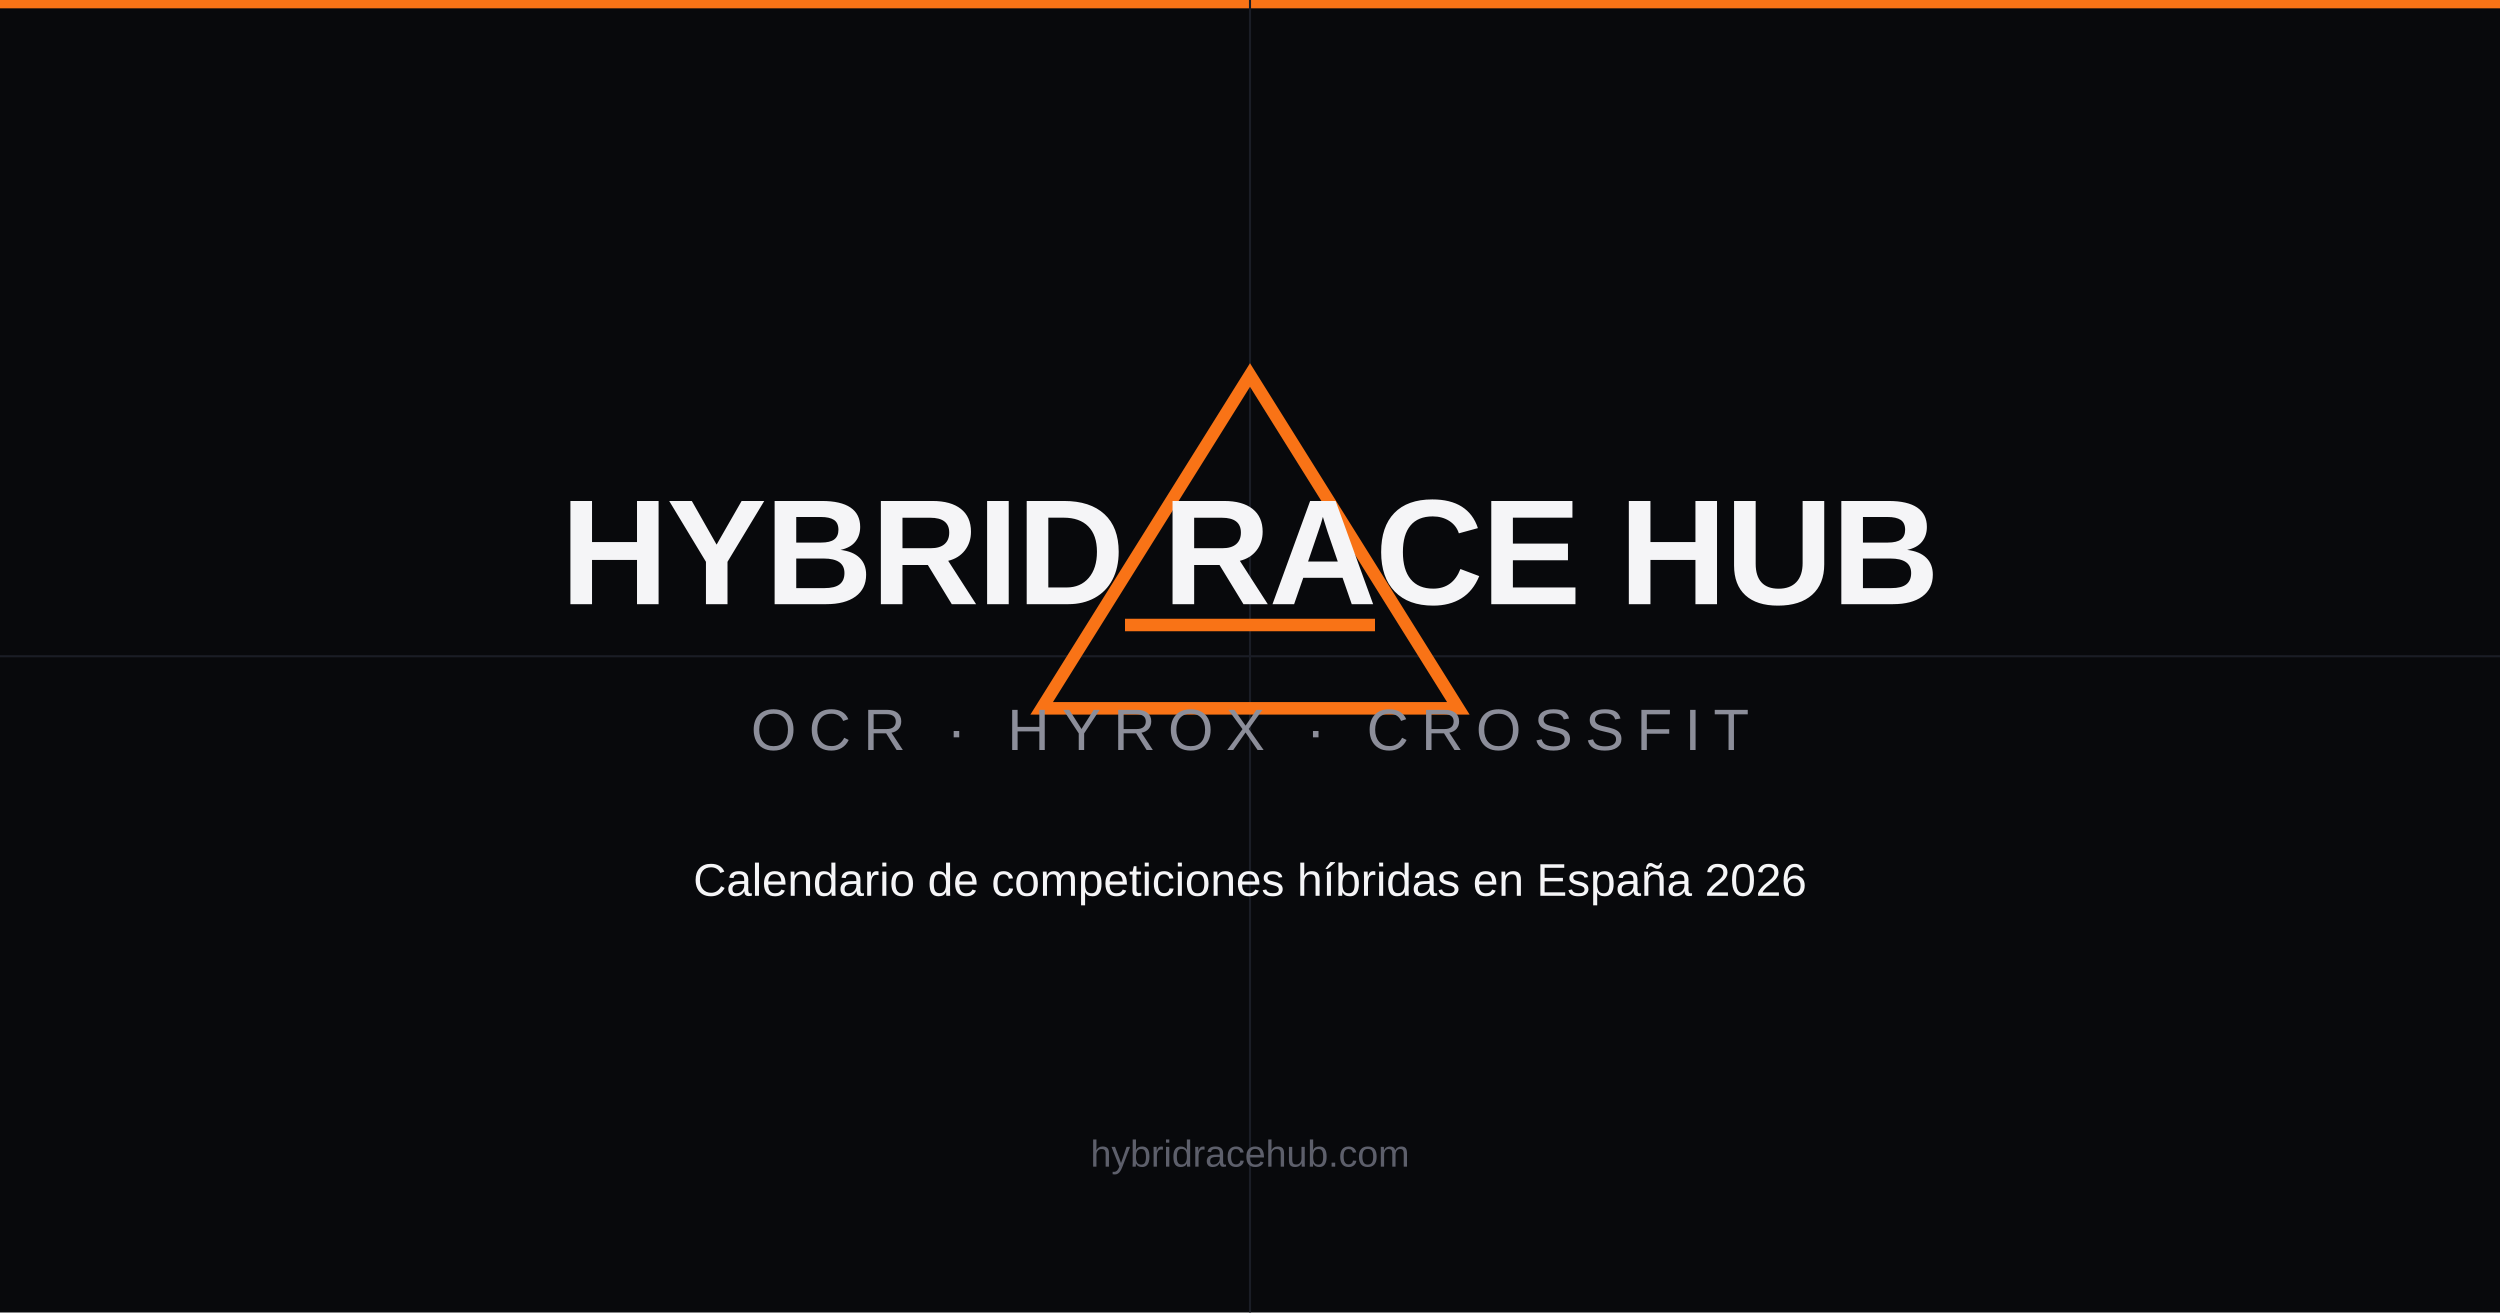
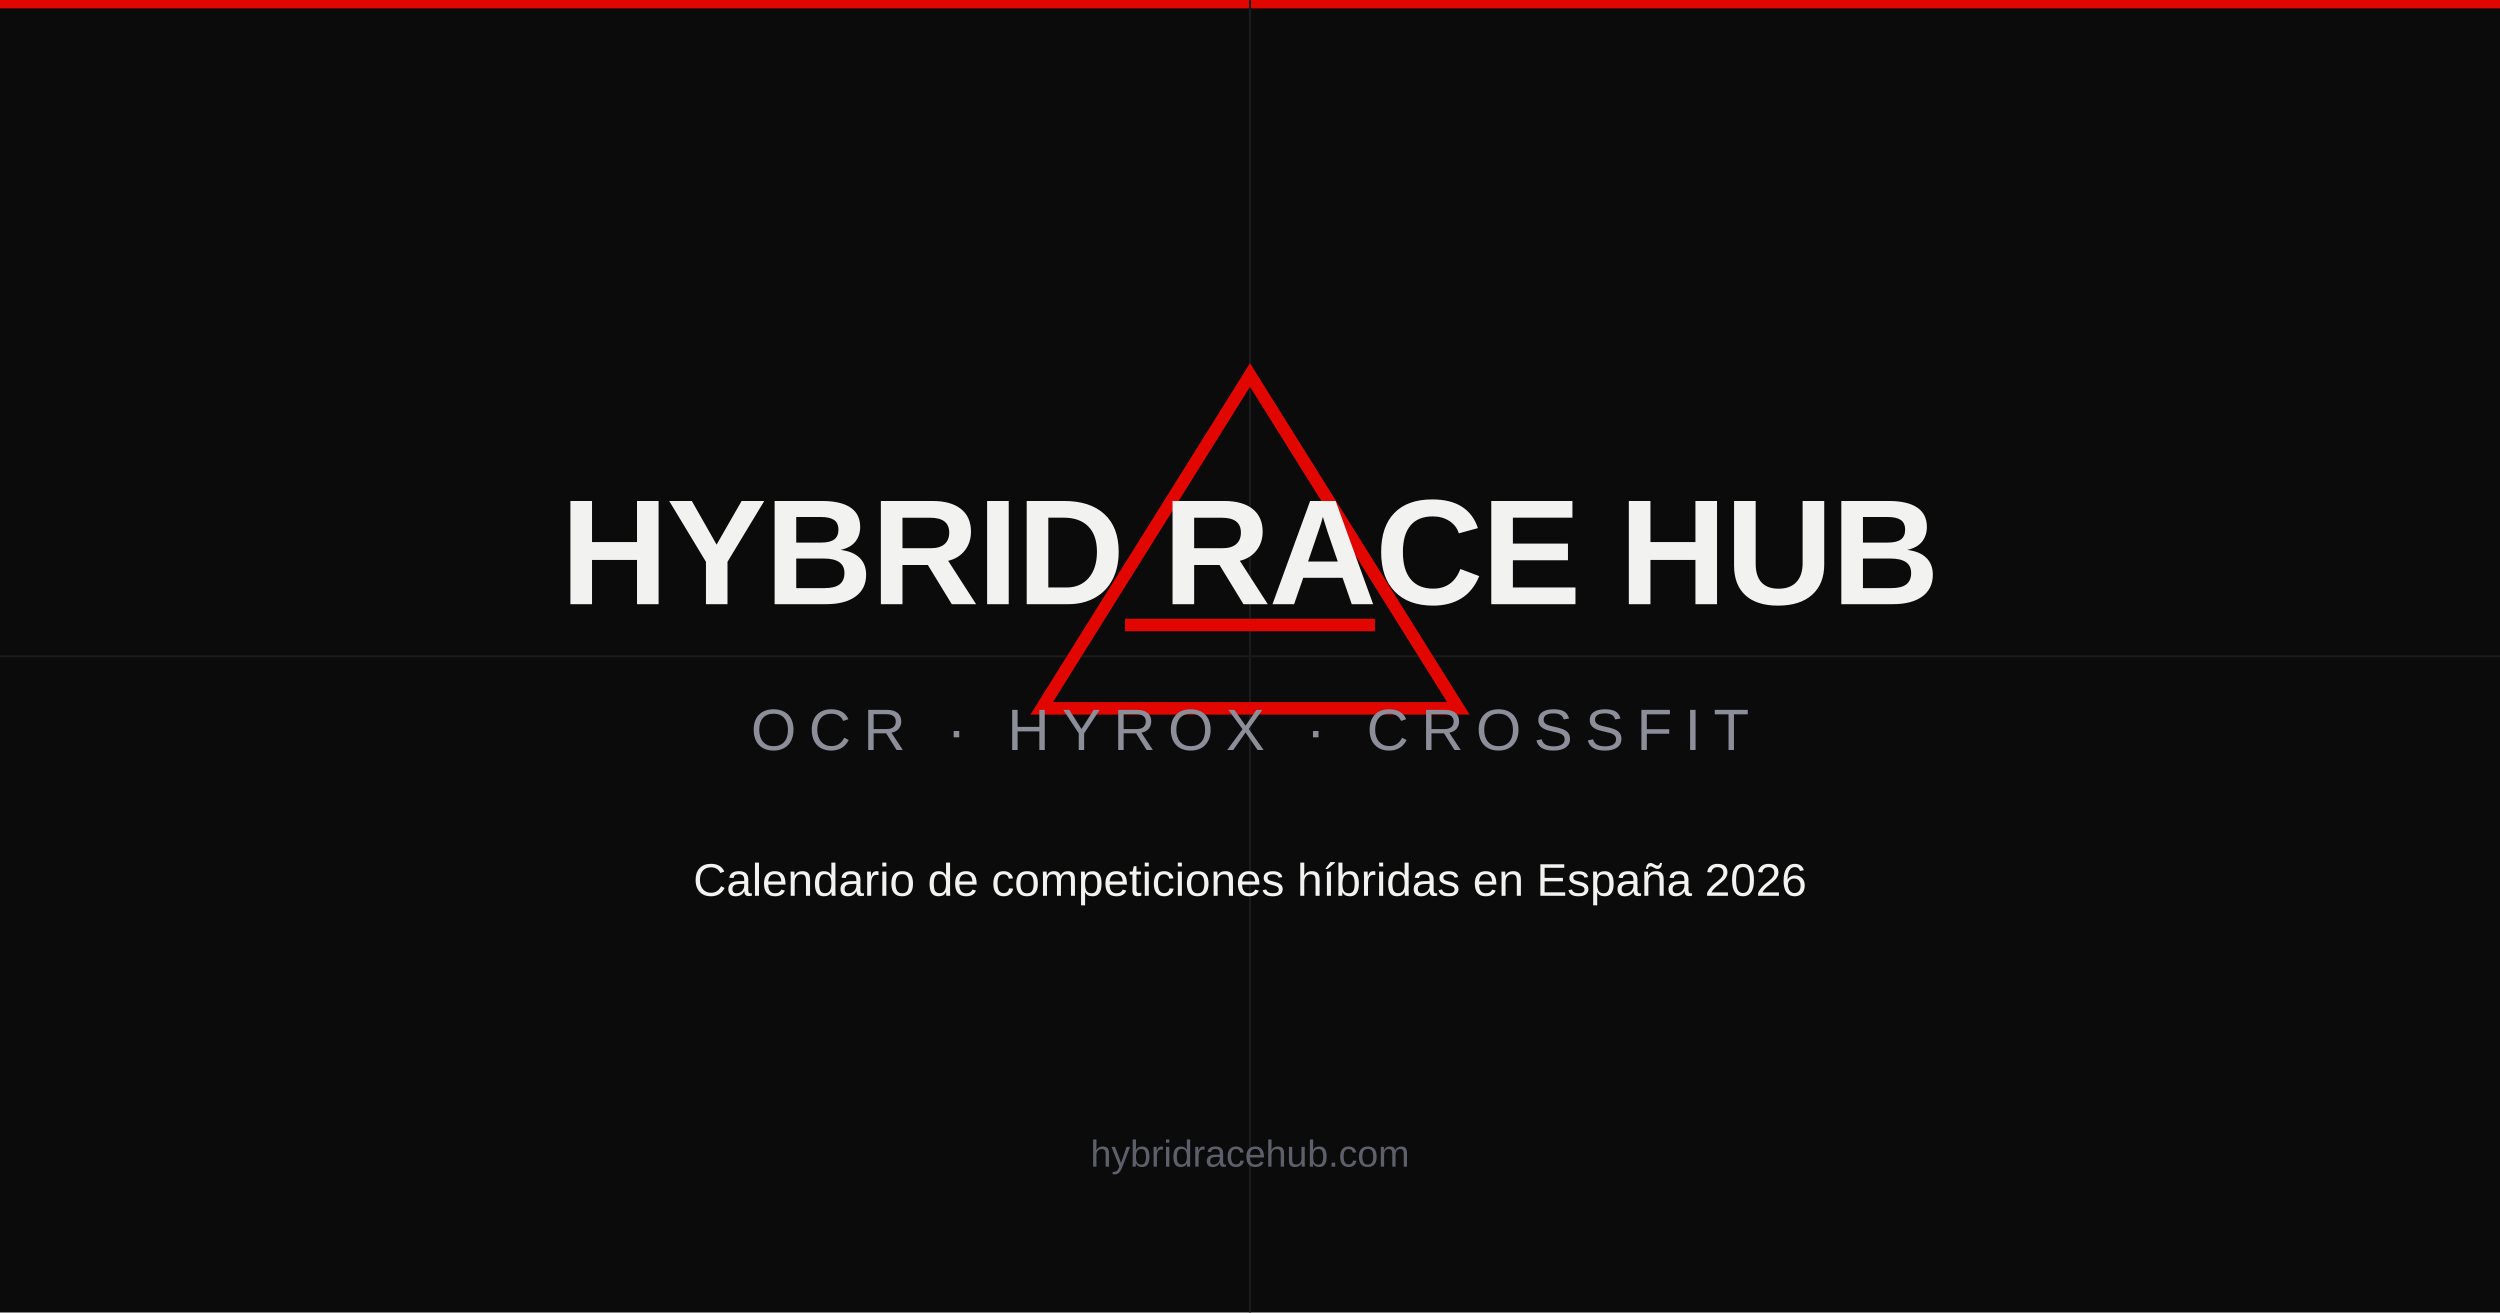
<svg xmlns="http://www.w3.org/2000/svg" width="1200" height="630" viewBox="0 0 1200 630">
-   <rect width="1200" height="630" fill="#08090C" />
-   <rect width="1200" height="4" y="0" fill="#F97316" />
-   <line x1="0" y1="315" x2="1200" y2="315" stroke="#1A1D26" stroke-width="1" />
-   <line x1="600" y1="0" x2="600" y2="630" stroke="#1A1D26" stroke-width="1" />
+   <rect width="1200" height="630" fill="#0B0B0C" />
+   <rect width="1200" height="4" y="0" fill="#E10600" />
+   <line x1="0" y1="315" x2="1200" y2="315" stroke="#1B1B1E" stroke-width="1" />
+   <line x1="600" y1="0" x2="600" y2="630" stroke="#1B1B1E" stroke-width="1" />
  <g transform="translate(480, 160)">
-     <polygon points="120,20 220,180 20,180" stroke="#F97316" stroke-width="6" fill="none" />
-     <line x1="60" y1="140" x2="180" y2="140" stroke="#F97316" stroke-width="6" />
+     <polygon points="120,20 220,180 20,180" stroke="#E10600" stroke-width="6" fill="none" />
+     <line x1="60" y1="140" x2="180" y2="140" stroke="#E10600" stroke-width="6" />
  </g>
-   <text x="600" y="290" font-family="Arial Narrow, Arial, sans-serif" font-size="72" font-weight="900" fill="#F5F5F7" text-anchor="middle" letter-spacing="-1">HYBRID RACE HUB</text>
+   <text x="600" y="290" font-family="Arial Narrow, Arial, sans-serif" font-size="72" font-weight="900" fill="#F2F2F0" text-anchor="middle" letter-spacing="-1">HYBRID RACE HUB</text>
  <text x="600" y="360" font-family="Arial, sans-serif" font-size="28" font-weight="400" fill="#8C8E9A" text-anchor="middle" letter-spacing="6">OCR · HYROX · CROSSFIT</text>
-   <text x="600" y="430" font-family="Arial, sans-serif" font-size="22" font-weight="400" fill="#F5F5F7" text-anchor="middle">Calendario de competiciones híbridas en España 2026</text>
+   <text x="600" y="430" font-family="Arial, sans-serif" font-size="22" font-weight="400" fill="#F2F2F0" text-anchor="middle">Calendario de competiciones híbridas en España 2026</text>
  <text x="600" y="560" font-family="Arial, sans-serif" font-size="18" font-weight="400" fill="#5D5F6B" text-anchor="middle">hybridracehub.com</text>
</svg>
